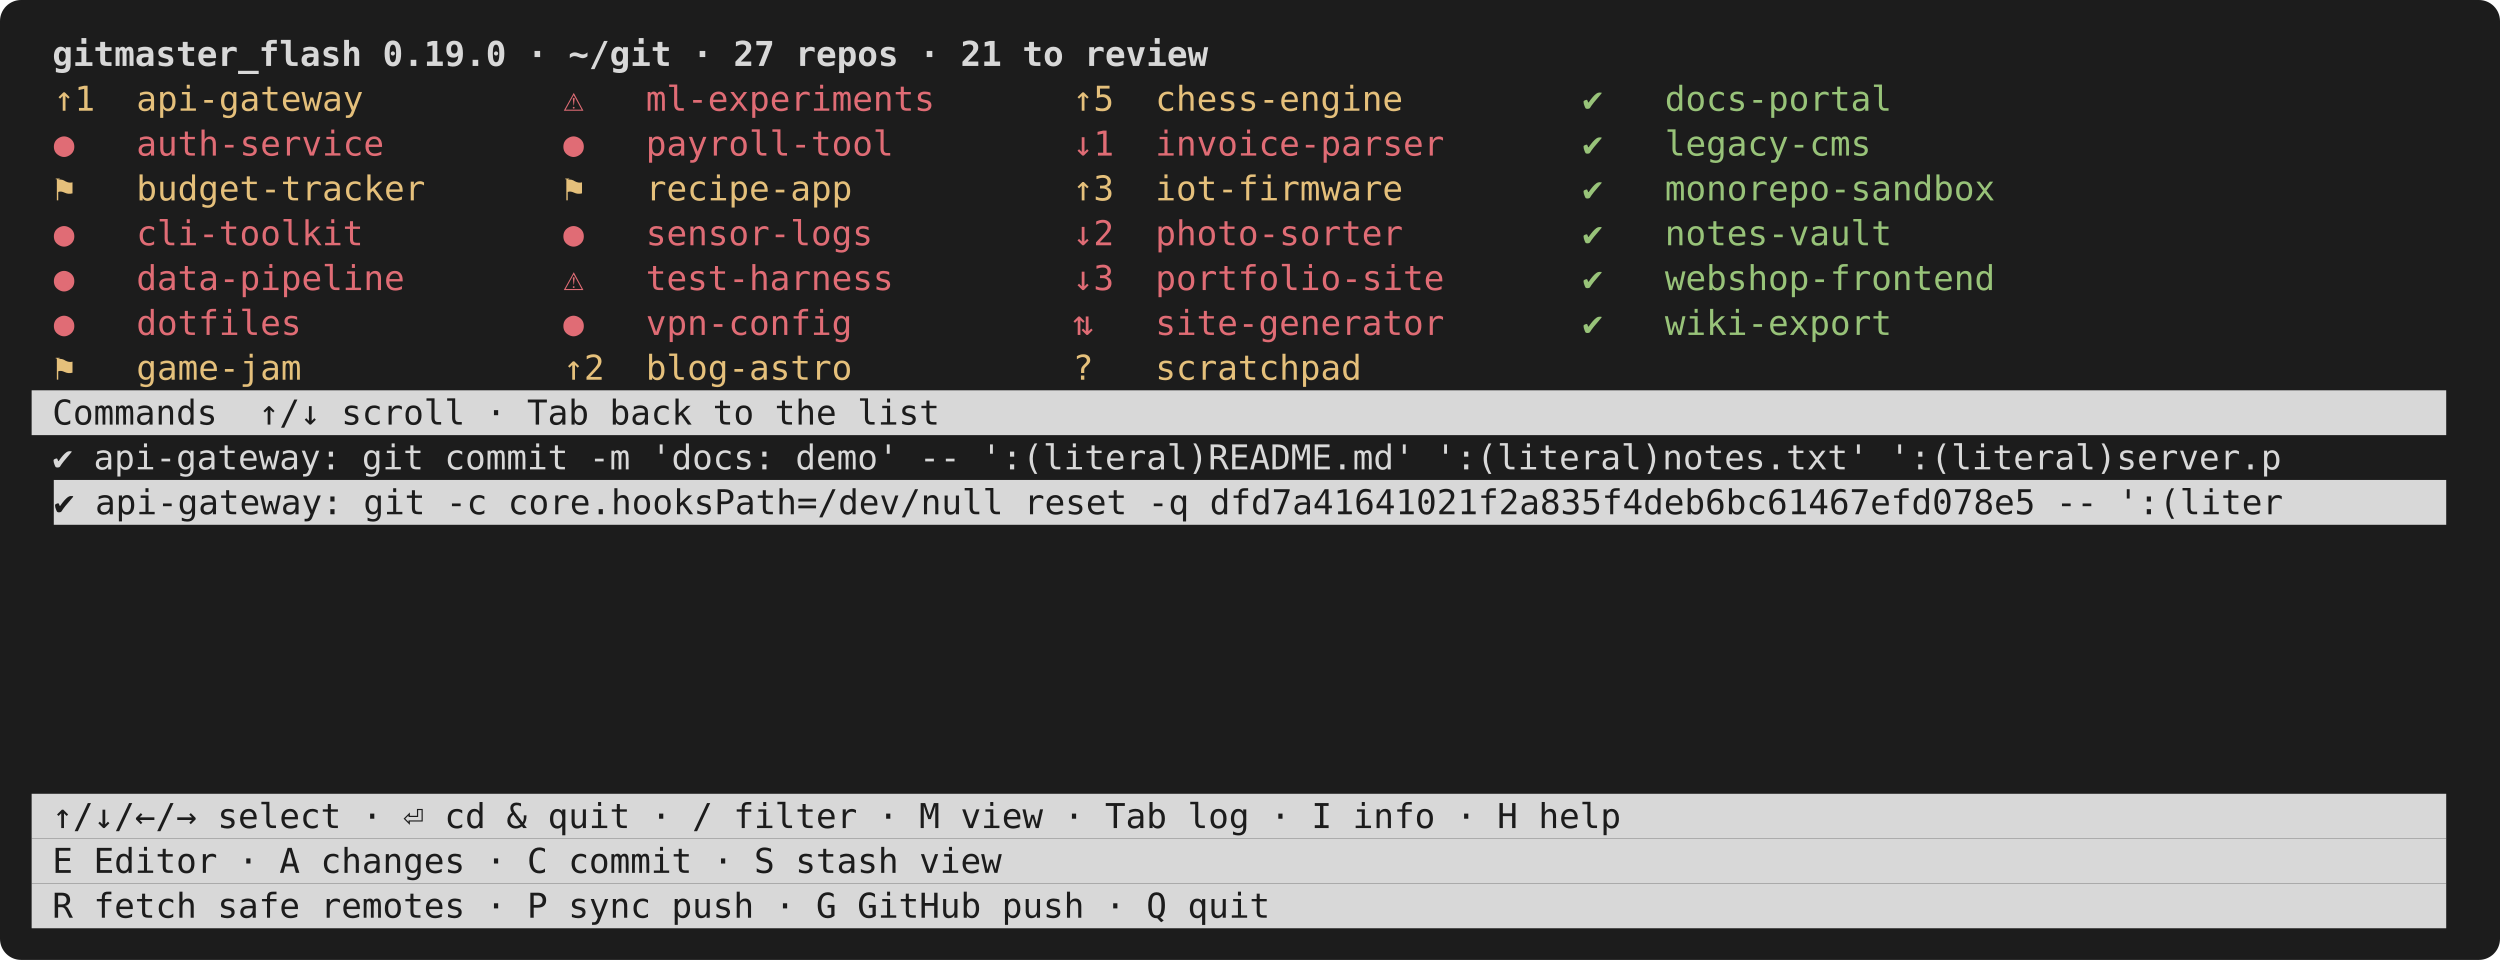
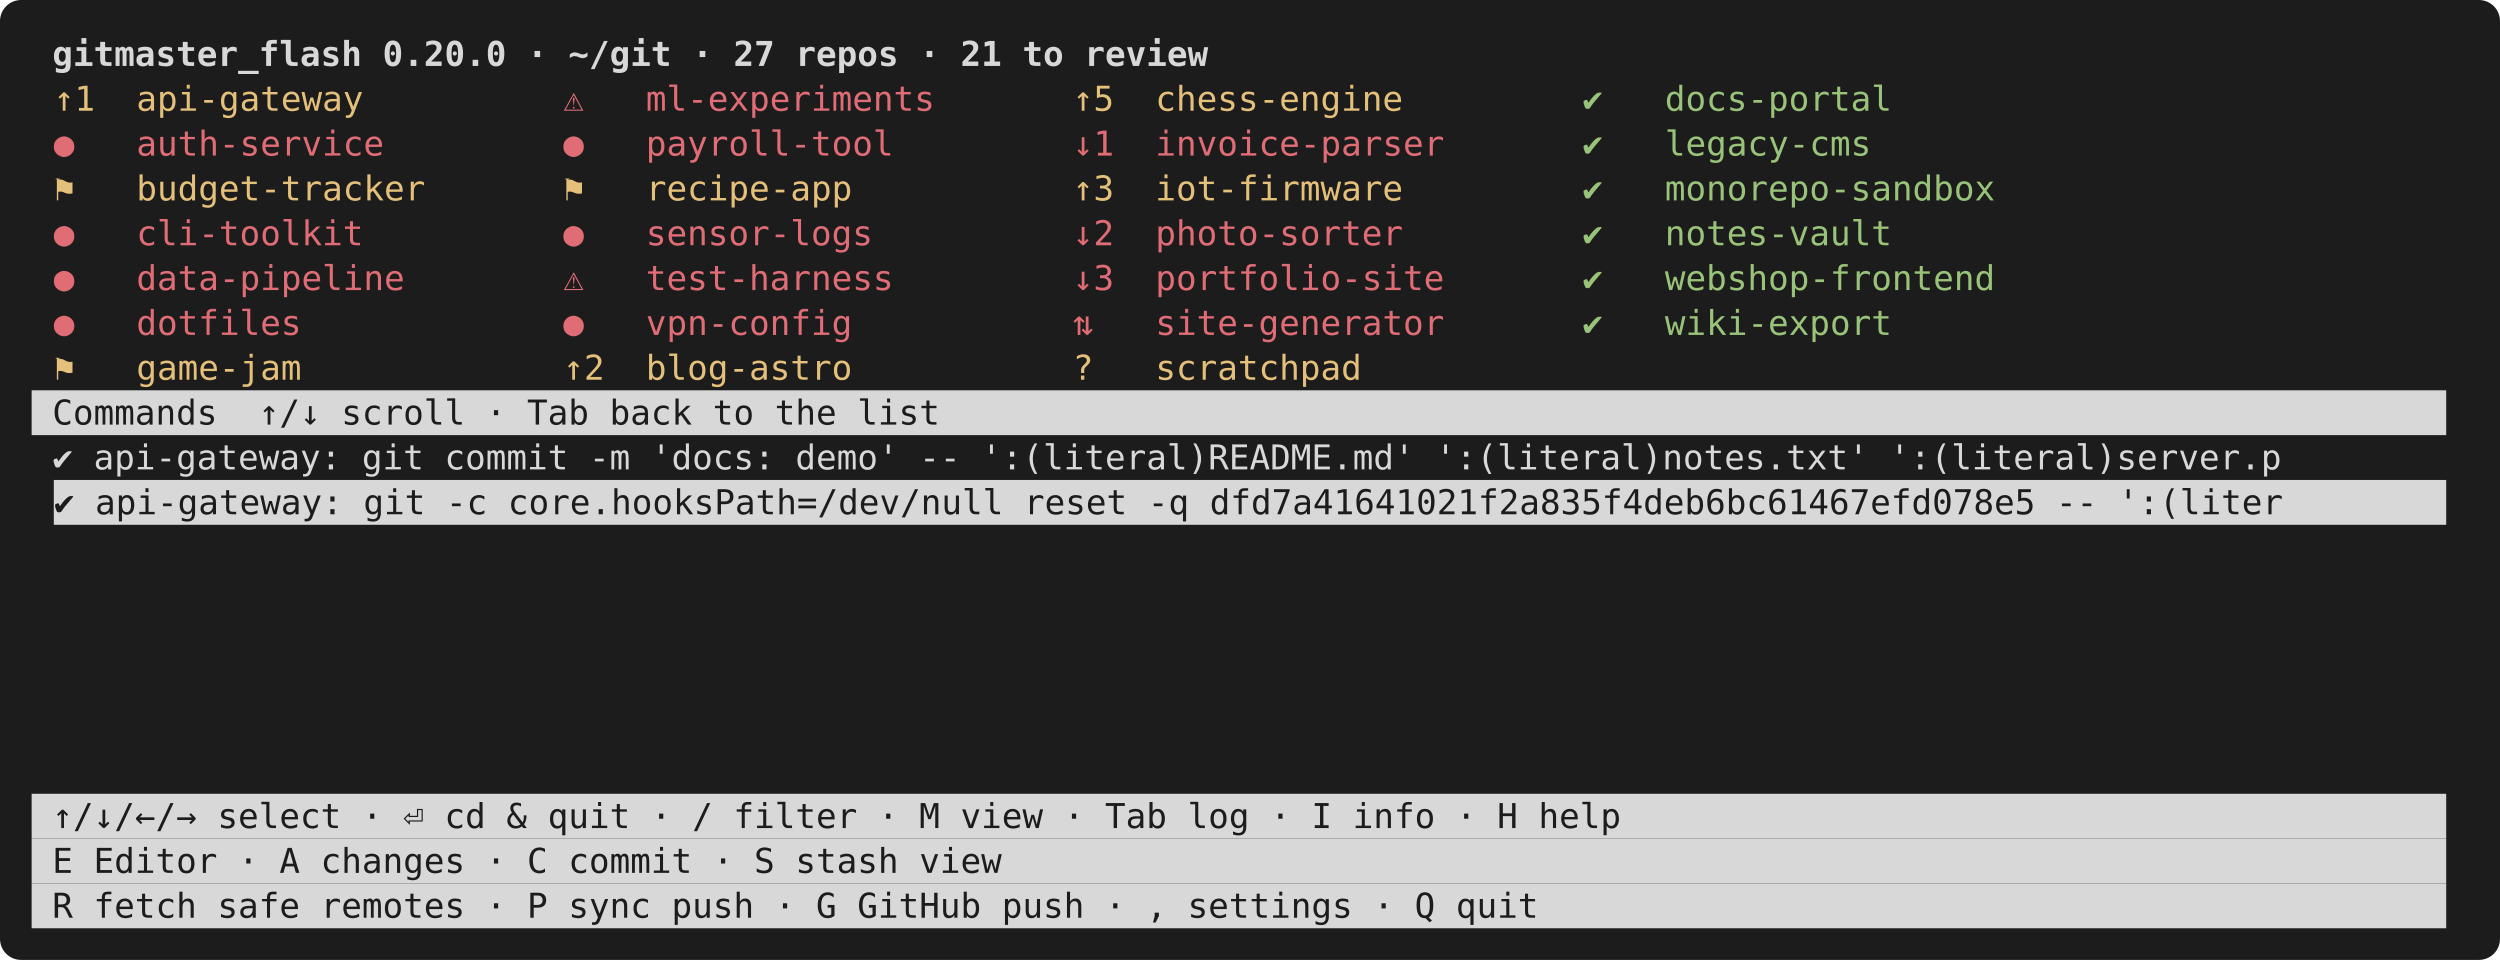
<svg xmlns="http://www.w3.org/2000/svg" viewBox="0 0 948 364" width="948" height="364" font-family="ui-monospace,SFMono-Regular,Menlo,Consolas,monospace" font-size="13">
  <rect width="948" height="364" rx="8" fill="#1c1c1c" />
-   <text x="12.0" y="25.0" fill="#d8d8d8" font-weight="bold" xml:space="preserve"> gitmaster_flash 0.19.0 · ~/git · 27 repos · 21 to review                                                    </text>
+   <text x="12.0" y="25.0" fill="#d8d8d8" font-weight="bold" xml:space="preserve"> gitmaster_flash 0.20.0 · ~/git · 27 repos · 21 to review                                                    </text>
  <text x="20.4" y="42.0" fill="#e5c07b" xml:space="preserve">↑1  api-gateway      </text>
  <text x="213.6" y="42.0" fill="#e06c75" xml:space="preserve">⚠   ml-experiments   </text>
  <text x="406.8" y="42.0" fill="#e5c07b" xml:space="preserve">↑5  chess-engine     </text>
  <text x="600.0" y="42.0" fill="#98c379" xml:space="preserve">✔   docs-portal      </text>
  <text x="20.4" y="59.0" fill="#e06c75" xml:space="preserve">●   auth-service     </text>
  <text x="213.6" y="59.0" fill="#e06c75" xml:space="preserve">●   payroll-tool     </text>
  <text x="406.8" y="59.0" fill="#e06c75" xml:space="preserve">↓1  invoice-parser   </text>
  <text x="600.0" y="59.0" fill="#98c379" xml:space="preserve">✔   legacy-cms       </text>
  <text x="20.4" y="76.0" fill="#e5c07b" xml:space="preserve">⚑   budget-tracker   </text>
  <text x="213.6" y="76.0" fill="#e5c07b" xml:space="preserve">⚑   recipe-app       </text>
  <text x="406.8" y="76.0" fill="#e5c07b" xml:space="preserve">↑3  iot-firmware     </text>
  <text x="600.0" y="76.0" fill="#98c379" xml:space="preserve">✔   monorepo-sandbox </text>
  <text x="20.4" y="93.0" fill="#e06c75" xml:space="preserve">●   cli-toolkit      </text>
  <text x="213.6" y="93.0" fill="#e06c75" xml:space="preserve">●   sensor-logs      </text>
  <text x="406.8" y="93.0" fill="#e06c75" xml:space="preserve">↓2  photo-sorter     </text>
  <text x="600.0" y="93.0" fill="#98c379" xml:space="preserve">✔   notes-vault      </text>
  <text x="20.4" y="110.0" fill="#e06c75" xml:space="preserve">●   data-pipeline    </text>
  <text x="213.6" y="110.0" fill="#e06c75" xml:space="preserve">⚠   test-harness     </text>
  <text x="406.8" y="110.0" fill="#e06c75" xml:space="preserve">↓3  portfolio-site   </text>
  <text x="600.0" y="110.0" fill="#98c379" xml:space="preserve">✔   webshop-frontend </text>
  <text x="20.4" y="127.0" fill="#e06c75" xml:space="preserve">●   dotfiles         </text>
  <text x="213.6" y="127.0" fill="#e06c75" xml:space="preserve">●   vpn-config       </text>
  <text x="406.8" y="127.0" fill="#e06c75" xml:space="preserve">⇅   site-generator   </text>
  <text x="600.0" y="127.0" fill="#98c379" xml:space="preserve">✔   wiki-export      </text>
  <text x="20.4" y="144.0" fill="#e5c07b" xml:space="preserve">⚑   game-jam         </text>
  <text x="213.6" y="144.0" fill="#e5c07b" xml:space="preserve">↑2  blog-astro       </text>
  <text x="406.8" y="144.0" fill="#e5c07b" xml:space="preserve">?   scratchpad       </text>
  <rect x="12.0" y="148.0" width="915.6" height="17.0" fill="#d8d8d8" />
  <text x="12.0" y="161.0" fill="#1c1c1c" xml:space="preserve"> Commands  ↑/↓ scroll · Tab back to the list                                                                 </text>
  <text x="12.0" y="178.0" fill="#d8d8d8" xml:space="preserve"> ✔ api-gateway: git commit -m 'docs: demo' -- ':(literal)README.md' ':(literal)notes.txt' ':(literal)server.p </text>
  <rect x="20.4" y="182.0" width="907.2" height="17.0" fill="#d8d8d8" />
  <text x="20.4" y="195.0" fill="#1c1c1c" xml:space="preserve">✔ api-gateway: git -c core.hooksPath=/dev/null reset -q dfd7a41641021f2a835f4deb6bc61467efd078e5 -- ':(liter</text>
  <rect x="12.0" y="301.0" width="915.6" height="17.0" fill="#d8d8d8" />
  <text x="12.0" y="314.0" fill="#1c1c1c" xml:space="preserve"> ↑/↓/←/→ select · ⏎ cd &amp; quit · / filter · M view · Tab log · I info · H help                                </text>
  <rect x="12.0" y="318.0" width="915.6" height="17.0" fill="#d8d8d8" />
  <text x="12.0" y="331.0" fill="#1c1c1c" xml:space="preserve"> E Editor · A changes · C commit · S stash view                                                              </text>
  <rect x="12.0" y="335.0" width="915.6" height="17.0" fill="#d8d8d8" />
-   <text x="12.0" y="348.0" fill="#1c1c1c" xml:space="preserve"> R fetch safe remotes · P sync push · G GitHub push · Q quit                                                 </text>
+   <text x="12.0" y="348.0" fill="#1c1c1c" xml:space="preserve"> R fetch safe remotes · P sync push · G GitHub push · , settings · Q quit                                    </text>
</svg>
